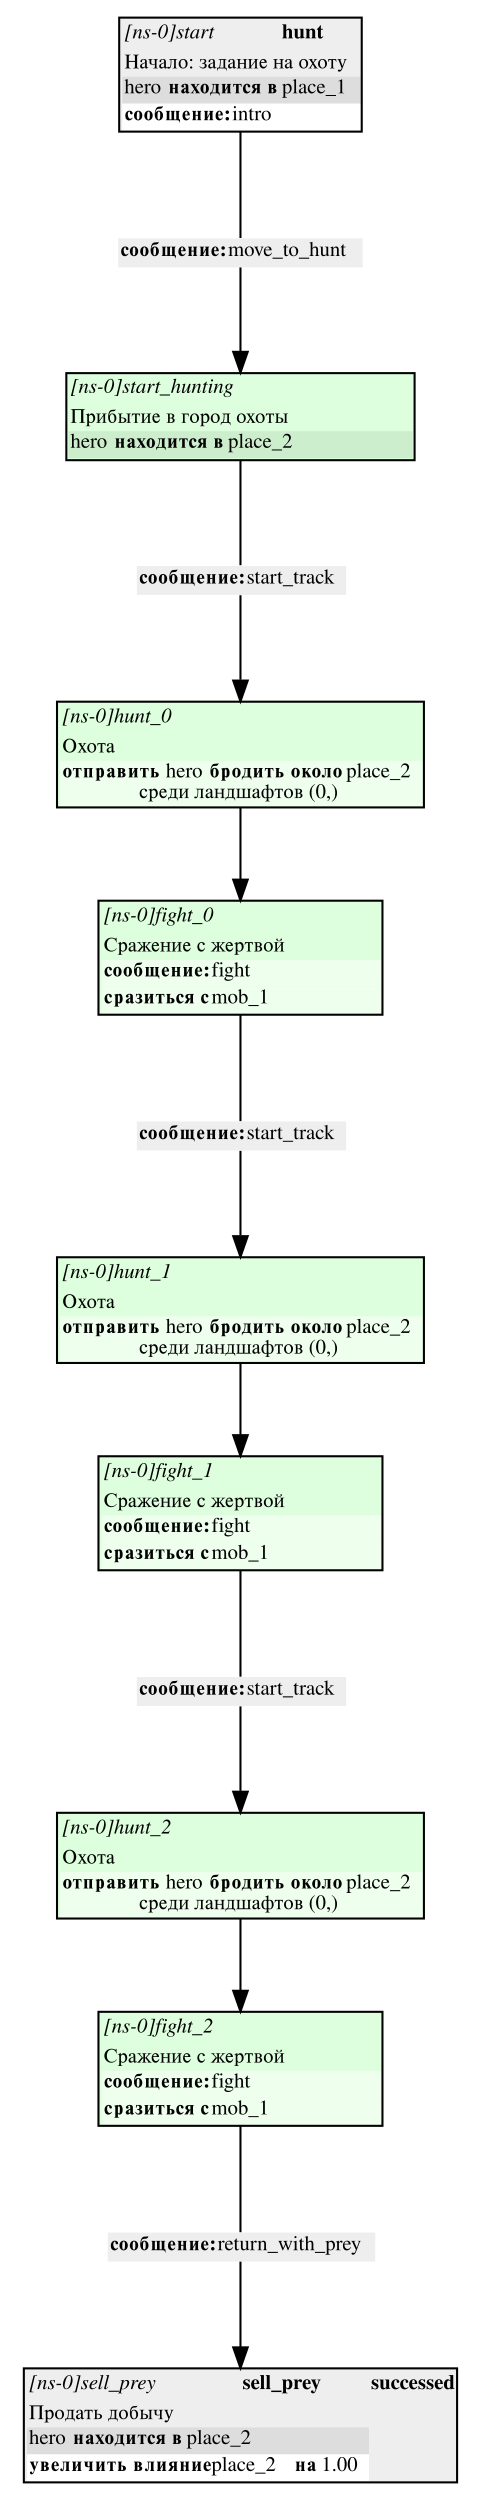
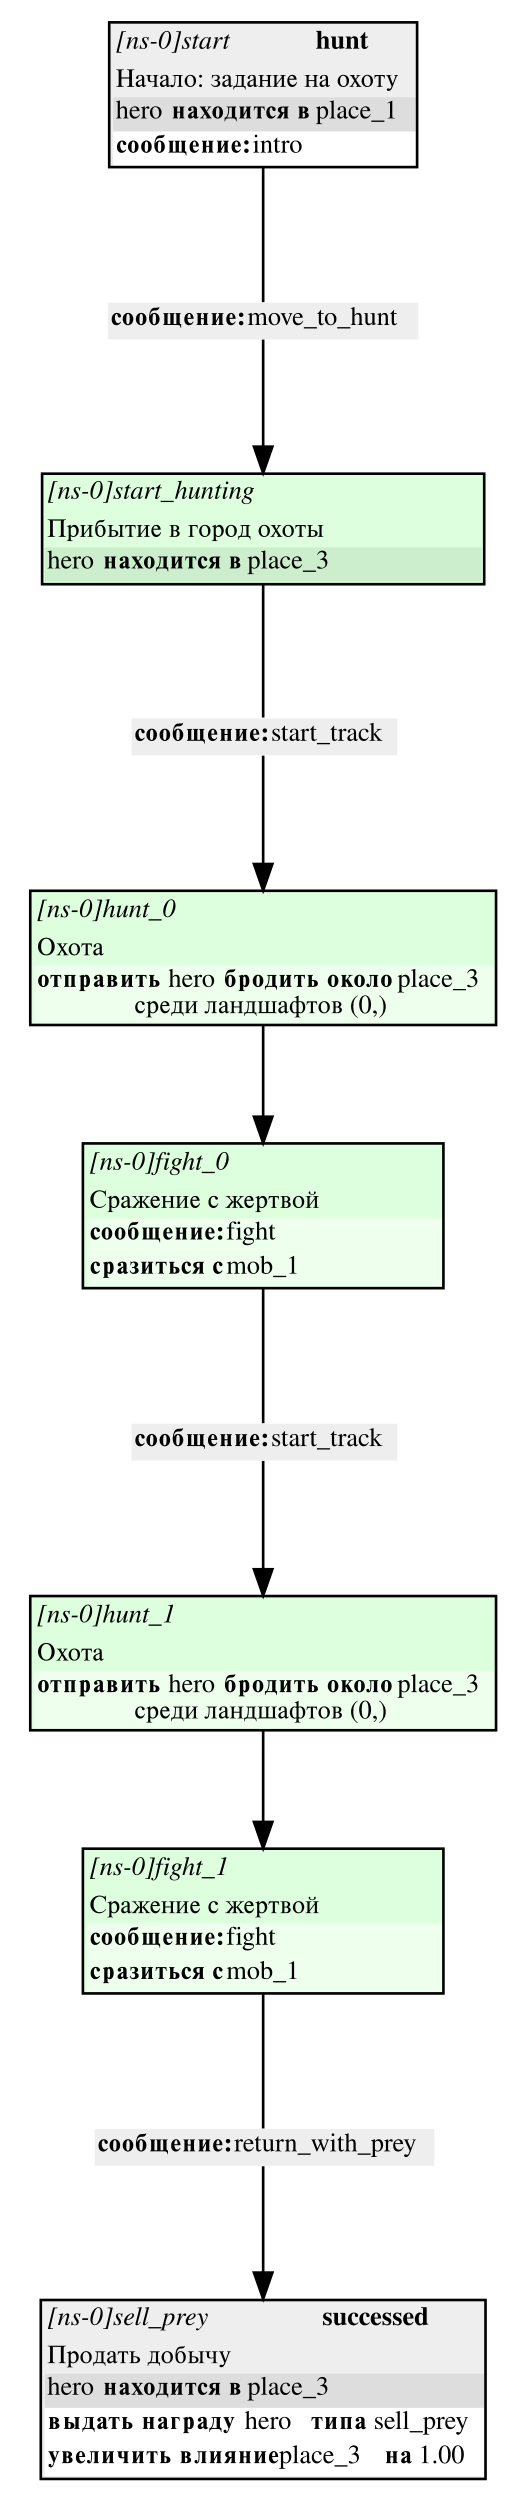
- <svg xmlns="http://www.w3.org/2000/svg" width="232pt" height="1206pt" viewBox="0.00 0.00 232.00 1206.00">
-   <g id="graph0" class="graph" transform="scale(1 1) rotate(0) translate(4 1202)">
-     <polygon fill="white" stroke="white" points="-4,4 -4,-1202 228,-1202 228,4 -4,4" />
+ <svg xmlns="http://www.w3.org/2000/svg" width="200pt" height="950pt" viewBox="0.00 0.00 200.00 950.00">
+   <g id="graph0" class="graph" transform="scale(1 1) rotate(0) translate(4 946)">
+     <polygon fill="white" stroke="white" points="-4,4 -4,-946 196,-946 196,4 -4,4" />
    <g id="node1" class="node">
-       <polygon fill="#eeeeee" stroke="none" points="53.5,-1138.5 53.5,-1193.5 170.5,-1193.5 170.5,-1138.5 53.5,-1138.5" />
-       <text text-anchor="start" x="56" y="-1183.5" font-family="Times,serif" font-style="italic" font-size="10.00">[ns-0]start</text>
-       <text text-anchor="start" x="132" y="-1183.5" font-family="Times,serif" font-weight="bold" font-size="10.00">hunt</text>
-       <text text-anchor="start" x="56" y="-1169" font-family="Times,serif" font-size="10.00">Начало: задание на охоту</text>
-       <polygon fill="#dddddd" stroke="none" points="55,-1152 55,-1165 170,-1165 170,-1152 55,-1152" />
-       <text text-anchor="start" x="56" y="-1157" font-family="Times,serif" font-size="10.00">hero </text>
-       <text text-anchor="start" x="77" y="-1157" font-family="Times,serif" font-weight="bold" font-size="10.00">находится в</text>
-       <text text-anchor="start" x="132" y="-1157" font-family="Times,serif" font-size="10.00"> place_1</text>
-       <polygon fill="#ffffff" stroke="none" points="55,-1139 55,-1152 170,-1152 170,-1139 55,-1139" />
-       <text text-anchor="start" x="56" y="-1144" font-family="Times,serif" font-weight="bold" font-size="10.00">сообщение:</text>
-       <text text-anchor="start" x="108" y="-1144" font-family="Times,serif" font-size="10.00"> intro</text>
-       <polygon fill="none" stroke="black" points="53.5,-1138.5 53.5,-1193.5 170.5,-1193.5 170.5,-1138.5 53.5,-1138.5" />
+       <polygon fill="#eeeeee" stroke="none" points="37.5,-882.5 37.5,-937.5 154.5,-937.5 154.5,-882.5 37.5,-882.5" />
+       <text text-anchor="start" x="40" y="-927.5" font-family="Times,serif" font-style="italic" font-size="10.00">[ns-0]start</text>
+       <text text-anchor="start" x="116" y="-927.5" font-family="Times,serif" font-weight="bold" font-size="10.00">hunt</text>
+       <text text-anchor="start" x="40" y="-913" font-family="Times,serif" font-size="10.00">Начало: задание на охоту</text>
+       <polygon fill="#dddddd" stroke="none" points="39,-896 39,-909 154,-909 154,-896 39,-896" />
+       <text text-anchor="start" x="40" y="-901" font-family="Times,serif" font-size="10.00">hero </text>
+       <text text-anchor="start" x="61" y="-901" font-family="Times,serif" font-weight="bold" font-size="10.00">находится в</text>
+       <text text-anchor="start" x="116" y="-901" font-family="Times,serif" font-size="10.00"> place_1</text>
+       <polygon fill="#ffffff" stroke="none" points="39,-883 39,-896 154,-896 154,-883 39,-883" />
+       <text text-anchor="start" x="40" y="-888" font-family="Times,serif" font-weight="bold" font-size="10.00">сообщение:</text>
+       <text text-anchor="start" x="92" y="-888" font-family="Times,serif" font-size="10.00"> intro</text>
+       <polygon fill="none" stroke="black" points="37.5,-882.5 37.5,-937.5 154.5,-937.5 154.5,-882.5 37.5,-882.5" />
    </g>
-     <g id="node14" class="node">
-       <polygon fill="#eeeeee" stroke="none" points="53,-1073 53,-1087 171,-1087 171,-1073 53,-1073" />
-       <text text-anchor="start" x="54" y="-1078.5" font-family="Times,serif" font-weight="bold" font-size="10.00">сообщение:</text>
-       <text text-anchor="start" x="106" y="-1078.5" font-family="Times,serif" font-size="10.00"> move_to_hunt</text>
+     <g id="node11" class="node">
+       <polygon fill="#eeeeee" stroke="none" points="37,-817 37,-831 155,-831 155,-817 37,-817" />
+       <text text-anchor="start" x="38" y="-822.5" font-family="Times,serif" font-weight="bold" font-size="10.00">сообщение:</text>
+       <text text-anchor="start" x="90" y="-822.5" font-family="Times,serif" font-size="10.00"> move_to_hunt</text>
    </g>
-     <g id="edge12" class="edge">
-       <path fill="none" stroke="black" d="M112,-1138.42C112,-1120.35 112,-1097.85 112,-1087.18" />
+     <g id="edge9" class="edge">
+       <path fill="none" stroke="black" d="M96,-882.422C96,-864.349 96,-841.853 96,-831.177" />
    </g>
    <g id="node2" class="node">
-       <polygon fill="#eeeeee" stroke="none" points="7.5,-4.5 7.5,-59.5 216.5,-59.5 216.5,-4.5 7.5,-4.5" />
-       <text text-anchor="start" x="10" y="-49.5" font-family="Times,serif" font-style="italic" font-size="10.00">[ns-0]sell_prey</text>
-       <text text-anchor="start" x="113" y="-49.5" font-family="Times,serif" font-weight="bold" font-size="10.00">sell_prey</text>
-       <text text-anchor="start" x="175" y="-49.5" font-family="Times,serif" font-weight="bold" font-size="10.00">successed</text>
-       <text text-anchor="start" x="10" y="-35" font-family="Times,serif" font-size="10.00">Продать добычу</text>
-       <polygon fill="#dddddd" stroke="none" points="9,-18 9,-31 174,-31 174,-18 9,-18" />
-       <text text-anchor="start" x="10" y="-23" font-family="Times,serif" font-size="10.00">hero </text>
-       <text text-anchor="start" x="31" y="-23" font-family="Times,serif" font-weight="bold" font-size="10.00">находится в</text>
-       <text text-anchor="start" x="86" y="-23" font-family="Times,serif" font-size="10.00"> place_2</text>
-       <polygon fill="#ffffff" stroke="none" points="9,-5 9,-18 174,-18 174,-5 9,-5" />
-       <text text-anchor="start" x="10" y="-10" font-family="Times,serif" font-weight="bold" font-size="10.00">увеличить влияние </text>
-       <text text-anchor="start" x="98" y="-10" font-family="Times,serif" font-size="10.00">  place_2 </text>
-       <text text-anchor="start" x="138" y="-10" font-family="Times,serif" font-weight="bold" font-size="10.00">на </text>
-       <text text-anchor="start" x="151" y="-10" font-family="Times,serif" font-size="10.00"> 1.00</text>
-       <polygon fill="none" stroke="black" points="7.5,-4.5 7.5,-59.5 216.5,-59.5 216.5,-4.5 7.5,-4.5" />
+       <polygon fill="#eeeeee" stroke="none" points="11.5,-4 11.5,-72 180.5,-72 180.5,-4 11.5,-4" />
+       <text text-anchor="start" x="14" y="-62.5" font-family="Times,serif" font-style="italic" font-size="10.00">[ns-0]sell_prey</text>
+       <text text-anchor="start" x="118.5" y="-62.5" font-family="Times,serif" font-weight="bold" font-size="10.00">successed</text>
+       <text text-anchor="start" x="14" y="-48" font-family="Times,serif" font-size="10.00">Продать добычу</text>
+       <polygon fill="#dddddd" stroke="none" points="13,-31 13,-44 180,-44 180,-31 13,-31" />
+       <text text-anchor="start" x="14" y="-36" font-family="Times,serif" font-size="10.00">hero </text>
+       <text text-anchor="start" x="35" y="-36" font-family="Times,serif" font-weight="bold" font-size="10.00">находится в</text>
+       <text text-anchor="start" x="90" y="-36" font-family="Times,serif" font-size="10.00"> place_3</text>
+       <polygon fill="#ffffff" stroke="none" points="13,-18 13,-31 180,-31 180,-18 13,-18" />
+       <text text-anchor="start" x="14" y="-23" font-family="Times,serif" font-weight="bold" font-size="10.00">выдать награду </text>
+       <text text-anchor="start" x="89" y="-23" font-family="Times,serif" font-size="10.00">  hero </text>
+       <text text-anchor="start" x="114" y="-23" font-family="Times,serif" font-weight="bold" font-size="10.00">типа </text>
+       <text text-anchor="start" x="138" y="-23" font-family="Times,serif" font-size="10.00"> sell_prey</text>
+       <polygon fill="#ffffff" stroke="none" points="13,-5 13,-18 180,-18 180,-5 13,-5" />
+       <text text-anchor="start" x="14" y="-10" font-family="Times,serif" font-weight="bold" font-size="10.00">увеличить влияние </text>
+       <text text-anchor="start" x="102" y="-10" font-family="Times,serif" font-size="10.00">  place_3 </text>
+       <text text-anchor="start" x="142" y="-10" font-family="Times,serif" font-weight="bold" font-size="10.00">на </text>
+       <text text-anchor="start" x="155" y="-10" font-family="Times,serif" font-size="10.00"> 1.00</text>
+       <polygon fill="none" stroke="black" points="11.5,-4 11.5,-72 180.5,-72 180.5,-4 11.5,-4" />
    </g>
    <g id="node3" class="node">
-       <polygon fill="#ddffdd" stroke="none" points="43.5,-712.5 43.5,-767.5 180.5,-767.5 180.5,-712.5 43.5,-712.5" />
-       <text text-anchor="start" x="46" y="-757.5" font-family="Times,serif" font-style="italic" font-size="10.00">[ns-0]fight_0</text>
-       <text text-anchor="start" x="46" y="-743" font-family="Times,serif" font-size="10.00">Сражение с жертвой</text>
-       <polygon fill="#eeffee" stroke="none" points="45,-726 45,-739 180,-739 180,-726 45,-726" />
-       <text text-anchor="start" x="46" y="-731" font-family="Times,serif" font-weight="bold" font-size="10.00">сообщение:</text>
-       <text text-anchor="start" x="98" y="-731" font-family="Times,serif" font-size="10.00"> fight</text>
-       <polygon fill="#eeffee" stroke="none" points="45,-713 45,-726 180,-726 180,-713 45,-713" />
-       <text text-anchor="start" x="46" y="-718" font-family="Times,serif" font-weight="bold" font-size="10.00">сразиться с</text>
-       <text text-anchor="start" x="98" y="-718" font-family="Times,serif" font-size="10.00">  mob_1</text>
-       <polygon fill="none" stroke="black" points="43.5,-712.5 43.5,-767.5 180.5,-767.5 180.5,-712.5 43.5,-712.5" />
+       <polygon fill="#ddffdd" stroke="none" points="27.5,-456.5 27.5,-511.5 164.5,-511.5 164.5,-456.5 27.5,-456.5" />
+       <text text-anchor="start" x="30" y="-501.5" font-family="Times,serif" font-style="italic" font-size="10.00">[ns-0]fight_0</text>
+       <text text-anchor="start" x="30" y="-487" font-family="Times,serif" font-size="10.00">Сражение с жертвой</text>
+       <polygon fill="#eeffee" stroke="none" points="29,-470 29,-483 164,-483 164,-470 29,-470" />
+       <text text-anchor="start" x="30" y="-475" font-family="Times,serif" font-weight="bold" font-size="10.00">сообщение:</text>
+       <text text-anchor="start" x="82" y="-475" font-family="Times,serif" font-size="10.00"> fight</text>
+       <polygon fill="#eeffee" stroke="none" points="29,-457 29,-470 164,-470 164,-457 29,-457" />
+       <text text-anchor="start" x="30" y="-462" font-family="Times,serif" font-weight="bold" font-size="10.00">сразиться с</text>
+       <text text-anchor="start" x="82" y="-462" font-family="Times,serif" font-size="10.00">  mob_1</text>
+       <polygon fill="none" stroke="black" points="27.5,-456.5 27.5,-511.5 164.5,-511.5 164.5,-456.5 27.5,-456.5" />
+     </g>
+     <g id="node8" class="node">
+       <polygon fill="#eeeeee" stroke="none" points="46,-391 46,-405 147,-405 147,-391 46,-391" />
+       <text text-anchor="start" x="47" y="-396.5" font-family="Times,serif" font-weight="bold" font-size="10.00">сообщение:</text>
+       <text text-anchor="start" x="99" y="-396.5" font-family="Times,serif" font-size="10.00"> start_track</text>
+     </g>
+     <g id="edge1" class="edge">
+       <path fill="none" stroke="black" d="M96,-456.422C96,-438.349 96,-415.853 96,-405.177" />
+     </g>
+     <g id="node4" class="node">
+       <polygon fill="#ddffdd" stroke="none" points="27.5,-188.5 27.5,-243.5 164.5,-243.5 164.5,-188.5 27.5,-188.5" />
+       <text text-anchor="start" x="30" y="-233.5" font-family="Times,serif" font-style="italic" font-size="10.00">[ns-0]fight_1</text>
+       <text text-anchor="start" x="30" y="-219" font-family="Times,serif" font-size="10.00">Сражение с жертвой</text>
+       <polygon fill="#eeffee" stroke="none" points="29,-202 29,-215 164,-215 164,-202 29,-202" />
+       <text text-anchor="start" x="30" y="-207" font-family="Times,serif" font-weight="bold" font-size="10.00">сообщение:</text>
+       <text text-anchor="start" x="82" y="-207" font-family="Times,serif" font-size="10.00"> fight</text>
+       <polygon fill="#eeffee" stroke="none" points="29,-189 29,-202 164,-202 164,-189 29,-189" />
+       <text text-anchor="start" x="30" y="-194" font-family="Times,serif" font-weight="bold" font-size="10.00">сразиться с</text>
+       <text text-anchor="start" x="82" y="-194" font-family="Times,serif" font-size="10.00">  mob_1</text>
+       <polygon fill="none" stroke="black" points="27.5,-188.5 27.5,-243.5 164.5,-243.5 164.5,-188.5 27.5,-188.5" />
+     </g>
+     <g id="node9" class="node">
+       <polygon fill="#eeeeee" stroke="none" points="32,-123 32,-137 161,-137 161,-123 32,-123" />
+       <text text-anchor="start" x="33" y="-128.5" font-family="Times,serif" font-weight="bold" font-size="10.00">сообщение:</text>
+       <text text-anchor="start" x="85" y="-128.5" font-family="Times,serif" font-size="10.00"> return_with_prey</text>
+     </g>
+     <g id="edge5" class="edge">
+       <path fill="none" stroke="black" d="M96,-188.422C96,-170.349 96,-147.853 96,-137.177" />
+     </g>
+     <g id="node5" class="node">
+       <polygon fill="#ddffdd" stroke="none" points="7.5,-556.5 7.5,-607.5 184.5,-607.5 184.5,-556.5 7.5,-556.5" />
+       <text text-anchor="start" x="10" y="-597.5" font-family="Times,serif" font-style="italic" font-size="10.00">[ns-0]hunt_0</text>
+       <text text-anchor="start" x="10" y="-583" font-family="Times,serif" font-size="10.00">Охота</text>
+       <polygon fill="#eeffee" stroke="none" points="9,-557 9,-579 184,-579 184,-557 9,-557" />
+       <text text-anchor="start" x="10" y="-571" font-family="Times,serif" font-weight="bold" font-size="10.00">отправить </text>
+       <text text-anchor="start" x="60" y="-571" font-family="Times,serif" font-size="10.00"> hero</text>
+       <text text-anchor="start" x="81" y="-571" font-family="Times,serif" font-weight="bold" font-size="10.00">бродить около</text>
+       <text text-anchor="start" x="147" y="-571" font-family="Times,serif" font-size="10.00"> place_3</text>
+       <text text-anchor="start" x="47" y="-561" font-family="Times,serif" font-size="10.00"> среди ландшафтов (0,)</text>
+       <polygon fill="none" stroke="black" points="7.5,-556.5 7.5,-607.5 184.5,-607.5 184.5,-556.5 7.5,-556.5" />
+     </g>
+     <g id="edge4" class="edge">
+       <path fill="none" stroke="black" d="M96,-556.278C96,-545.814 96,-533.404 96,-521.894" />
+       <polygon fill="black" stroke="black" points="99.5,-521.66 96,-511.66 92.5,-521.66 99.5,-521.66" />
+     </g>
+     <g id="node6" class="node">
+       <polygon fill="#ddffdd" stroke="none" points="7.5,-288.5 7.5,-339.5 184.5,-339.5 184.5,-288.5 7.5,-288.5" />
+       <text text-anchor="start" x="10" y="-329.5" font-family="Times,serif" font-style="italic" font-size="10.00">[ns-0]hunt_1</text>
+       <text text-anchor="start" x="10" y="-315" font-family="Times,serif" font-size="10.00">Охота</text>
+       <polygon fill="#eeffee" stroke="none" points="9,-289 9,-311 184,-311 184,-289 9,-289" />
+       <text text-anchor="start" x="10" y="-303" font-family="Times,serif" font-weight="bold" font-size="10.00">отправить </text>
+       <text text-anchor="start" x="60" y="-303" font-family="Times,serif" font-size="10.00"> hero</text>
+       <text text-anchor="start" x="81" y="-303" font-family="Times,serif" font-weight="bold" font-size="10.00">бродить около</text>
+       <text text-anchor="start" x="147" y="-303" font-family="Times,serif" font-size="10.00"> place_3</text>
+       <text text-anchor="start" x="47" y="-293" font-family="Times,serif" font-size="10.00"> среди ландшафтов (0,)</text>
+       <polygon fill="none" stroke="black" points="7.5,-288.5 7.5,-339.5 184.5,-339.5 184.5,-288.5 7.5,-288.5" />
+     </g>
+     <g id="edge3" class="edge">
+       <path fill="none" stroke="black" d="M96,-288.278C96,-277.814 96,-265.404 96,-253.894" />
+       <polygon fill="black" stroke="black" points="99.5,-253.66 96,-243.66 92.5,-253.66 99.5,-253.66" />
+     </g>
+     <g id="node7" class="node">
+       <polygon fill="#ddffdd" stroke="none" points="12,-724 12,-766 180,-766 180,-724 12,-724" />
+       <text text-anchor="start" x="14" y="-756.5" font-family="Times,serif" font-style="italic" font-size="10.00">[ns-0]start_hunting</text>
+       <text text-anchor="start" x="14" y="-742" font-family="Times,serif" font-size="10.00">Прибытие в город охоты</text>
+       <polygon fill="#cceecc" stroke="none" points="13,-725 13,-738 179,-738 179,-725 13,-725" />
+       <text text-anchor="start" x="14" y="-730" font-family="Times,serif" font-size="10.00">hero </text>
+       <text text-anchor="start" x="35" y="-730" font-family="Times,serif" font-weight="bold" font-size="10.00">находится в</text>
+       <text text-anchor="start" x="90" y="-730" font-family="Times,serif" font-size="10.00"> place_3</text>
+       <polygon fill="none" stroke="black" points="12,-724 12,-766 180,-766 180,-724 12,-724" />
    </g>
    <g id="node10" class="node">
-       <polygon fill="#eeeeee" stroke="none" points="62,-647 62,-661 163,-661 163,-647 62,-647" />
-       <text text-anchor="start" x="63" y="-652.5" font-family="Times,serif" font-weight="bold" font-size="10.00">сообщение:</text>
-       <text text-anchor="start" x="115" y="-652.5" font-family="Times,serif" font-size="10.00"> start_track</text>
+       <polygon fill="#eeeeee" stroke="none" points="46,-659 46,-673 147,-673 147,-659 46,-659" />
+       <text text-anchor="start" x="47" y="-664.5" font-family="Times,serif" font-weight="bold" font-size="10.00">сообщение:</text>
+       <text text-anchor="start" x="99" y="-664.5" font-family="Times,serif" font-size="10.00"> start_track</text>
    </g>
-     <g id="edge1" class="edge">
-       <path fill="none" stroke="black" d="M112,-712.422C112,-694.349 112,-671.853 112,-661.177" />
+     <g id="edge7" class="edge">
+       <path fill="none" stroke="black" d="M96,-723.769C96,-707.015 96,-684.253 96,-673.342" />
    </g>
-     <g id="node4" class="node">
-       <polygon fill="#ddffdd" stroke="none" points="43.5,-444.5 43.5,-499.5 180.5,-499.5 180.5,-444.5 43.5,-444.5" />
-       <text text-anchor="start" x="46" y="-489.5" font-family="Times,serif" font-style="italic" font-size="10.00">[ns-0]fight_1</text>
-       <text text-anchor="start" x="46" y="-475" font-family="Times,serif" font-size="10.00">Сражение с жертвой</text>
-       <polygon fill="#eeffee" stroke="none" points="45,-458 45,-471 180,-471 180,-458 45,-458" />
-       <text text-anchor="start" x="46" y="-463" font-family="Times,serif" font-weight="bold" font-size="10.00">сообщение:</text>
-       <text text-anchor="start" x="98" y="-463" font-family="Times,serif" font-size="10.00"> fight</text>
-       <polygon fill="#eeffee" stroke="none" points="45,-445 45,-458 180,-458 180,-445 45,-445" />
-       <text text-anchor="start" x="46" y="-450" font-family="Times,serif" font-weight="bold" font-size="10.00">сразиться с</text>
-       <text text-anchor="start" x="98" y="-450" font-family="Times,serif" font-size="10.00">  mob_1</text>
-       <polygon fill="none" stroke="black" points="43.5,-444.5 43.5,-499.5 180.5,-499.5 180.5,-444.5 43.5,-444.5" />
+     <g id="edge2" class="edge">
+       <path fill="none" stroke="black" d="M96,-390.837C96,-382.121 96,-365.531 96,-350.086" />
+       <polygon fill="black" stroke="black" points="99.5,-349.686 96,-339.686 92.5,-349.686 99.5,-349.686" />
    </g>
-     <g id="node11" class="node">
-       <polygon fill="#eeeeee" stroke="none" points="62,-379 62,-393 163,-393 163,-379 62,-379" />
-       <text text-anchor="start" x="63" y="-384.5" font-family="Times,serif" font-weight="bold" font-size="10.00">сообщение:</text>
-       <text text-anchor="start" x="115" y="-384.5" font-family="Times,serif" font-size="10.00"> start_track</text>
-     </g>
-     <g id="edge4" class="edge">
-       <path fill="none" stroke="black" d="M112,-444.422C112,-426.349 112,-403.853 112,-393.177" />
-     </g>
-     <g id="node5" class="node">
-       <polygon fill="#ddffdd" stroke="none" points="43.5,-176.5 43.5,-231.5 180.5,-231.5 180.5,-176.5 43.5,-176.5" />
-       <text text-anchor="start" x="46" y="-221.5" font-family="Times,serif" font-style="italic" font-size="10.00">[ns-0]fight_2</text>
-       <text text-anchor="start" x="46" y="-207" font-family="Times,serif" font-size="10.00">Сражение с жертвой</text>
-       <polygon fill="#eeffee" stroke="none" points="45,-190 45,-203 180,-203 180,-190 45,-190" />
-       <text text-anchor="start" x="46" y="-195" font-family="Times,serif" font-weight="bold" font-size="10.00">сообщение:</text>
-       <text text-anchor="start" x="98" y="-195" font-family="Times,serif" font-size="10.00"> fight</text>
-       <polygon fill="#eeffee" stroke="none" points="45,-177 45,-190 180,-190 180,-177 45,-177" />
-       <text text-anchor="start" x="46" y="-182" font-family="Times,serif" font-weight="bold" font-size="10.00">сразиться с</text>
-       <text text-anchor="start" x="98" y="-182" font-family="Times,serif" font-size="10.00">  mob_1</text>
-       <polygon fill="none" stroke="black" points="43.5,-176.5 43.5,-231.5 180.5,-231.5 180.5,-176.5 43.5,-176.5" />
-     </g>
-     <g id="node12" class="node">
-       <polygon fill="#eeeeee" stroke="none" points="48,-111 48,-125 177,-125 177,-111 48,-111" />
-       <text text-anchor="start" x="49" y="-116.5" font-family="Times,serif" font-weight="bold" font-size="10.00">сообщение:</text>
-       <text text-anchor="start" x="101" y="-116.5" font-family="Times,serif" font-size="10.00"> return_with_prey</text>
+     <g id="edge6" class="edge">
+       <path fill="none" stroke="black" d="M96,-122.814C96,-114.344 96,-98.386 96,-82.649" />
+       <polygon fill="black" stroke="black" points="99.5,-82.421 96,-72.421 92.5,-82.421 99.5,-82.421" />
    </g>
    <g id="edge8" class="edge">
-       <path fill="none" stroke="black" d="M112,-176.422C112,-158.349 112,-135.853 112,-125.177" />
-     </g>
-     <g id="node6" class="node">
-       <polygon fill="#ddffdd" stroke="none" points="23.5,-812.5 23.5,-863.5 200.5,-863.5 200.5,-812.5 23.5,-812.5" />
-       <text text-anchor="start" x="26" y="-853.5" font-family="Times,serif" font-style="italic" font-size="10.00">[ns-0]hunt_0</text>
-       <text text-anchor="start" x="26" y="-839" font-family="Times,serif" font-size="10.00">Охота</text>
-       <polygon fill="#eeffee" stroke="none" points="25,-813 25,-835 200,-835 200,-813 25,-813" />
-       <text text-anchor="start" x="26" y="-827" font-family="Times,serif" font-weight="bold" font-size="10.00">отправить </text>
-       <text text-anchor="start" x="76" y="-827" font-family="Times,serif" font-size="10.00"> hero</text>
-       <text text-anchor="start" x="97" y="-827" font-family="Times,serif" font-weight="bold" font-size="10.00">бродить около</text>
-       <text text-anchor="start" x="163" y="-827" font-family="Times,serif" font-size="10.00"> place_2</text>
-       <text text-anchor="start" x="63" y="-817" font-family="Times,serif" font-size="10.00"> среди ландшафтов (0,)</text>
-       <polygon fill="none" stroke="black" points="23.5,-812.5 23.5,-863.5 200.5,-863.5 200.5,-812.5 23.5,-812.5" />
-     </g>
-     <g id="edge7" class="edge">
-       <path fill="none" stroke="black" d="M112,-812.278C112,-801.814 112,-789.404 112,-777.894" />
-       <polygon fill="black" stroke="black" points="115.5,-777.66 112,-767.66 108.5,-777.66 115.5,-777.66" />
-     </g>
-     <g id="node7" class="node">
-       <polygon fill="#ddffdd" stroke="none" points="23.5,-544.5 23.5,-595.5 200.5,-595.5 200.5,-544.5 23.5,-544.5" />
-       <text text-anchor="start" x="26" y="-585.5" font-family="Times,serif" font-style="italic" font-size="10.00">[ns-0]hunt_1</text>
-       <text text-anchor="start" x="26" y="-571" font-family="Times,serif" font-size="10.00">Охота</text>
-       <polygon fill="#eeffee" stroke="none" points="25,-545 25,-567 200,-567 200,-545 25,-545" />
-       <text text-anchor="start" x="26" y="-559" font-family="Times,serif" font-weight="bold" font-size="10.00">отправить </text>
-       <text text-anchor="start" x="76" y="-559" font-family="Times,serif" font-size="10.00"> hero</text>
-       <text text-anchor="start" x="97" y="-559" font-family="Times,serif" font-weight="bold" font-size="10.00">бродить около</text>
-       <text text-anchor="start" x="163" y="-559" font-family="Times,serif" font-size="10.00"> place_2</text>
-       <text text-anchor="start" x="63" y="-549" font-family="Times,serif" font-size="10.00"> среди ландшафтов (0,)</text>
-       <polygon fill="none" stroke="black" points="23.5,-544.5 23.5,-595.5 200.5,-595.5 200.5,-544.5 23.5,-544.5" />
-     </g>
-     <g id="edge3" class="edge">
-       <path fill="none" stroke="black" d="M112,-544.278C112,-533.814 112,-521.404 112,-509.894" />
-       <polygon fill="black" stroke="black" points="115.5,-509.66 112,-499.66 108.5,-509.66 115.5,-509.66" />
-     </g>
-     <g id="node8" class="node">
-       <polygon fill="#ddffdd" stroke="none" points="23.5,-276.5 23.5,-327.5 200.5,-327.5 200.5,-276.5 23.5,-276.5" />
-       <text text-anchor="start" x="26" y="-317.5" font-family="Times,serif" font-style="italic" font-size="10.00">[ns-0]hunt_2</text>
-       <text text-anchor="start" x="26" y="-303" font-family="Times,serif" font-size="10.00">Охота</text>
-       <polygon fill="#eeffee" stroke="none" points="25,-277 25,-299 200,-299 200,-277 25,-277" />
-       <text text-anchor="start" x="26" y="-291" font-family="Times,serif" font-weight="bold" font-size="10.00">отправить </text>
-       <text text-anchor="start" x="76" y="-291" font-family="Times,serif" font-size="10.00"> hero</text>
-       <text text-anchor="start" x="97" y="-291" font-family="Times,serif" font-weight="bold" font-size="10.00">бродить около</text>
-       <text text-anchor="start" x="163" y="-291" font-family="Times,serif" font-size="10.00"> place_2</text>
-       <text text-anchor="start" x="63" y="-281" font-family="Times,serif" font-size="10.00"> среди ландшафтов (0,)</text>
-       <polygon fill="none" stroke="black" points="23.5,-276.5 23.5,-327.5 200.5,-327.5 200.5,-276.5 23.5,-276.5" />
-     </g>
-     <g id="edge6" class="edge">
-       <path fill="none" stroke="black" d="M112,-276.278C112,-265.814 112,-253.404 112,-241.894" />
-       <polygon fill="black" stroke="black" points="115.5,-241.66 112,-231.66 108.5,-241.66 115.5,-241.66" />
-     </g>
-     <g id="node9" class="node">
-       <polygon fill="#ddffdd" stroke="none" points="28,-980 28,-1022 196,-1022 196,-980 28,-980" />
-       <text text-anchor="start" x="30" y="-1012.5" font-family="Times,serif" font-style="italic" font-size="10.00">[ns-0]start_hunting</text>
-       <text text-anchor="start" x="30" y="-998" font-family="Times,serif" font-size="10.00">Прибытие в город охоты</text>
-       <polygon fill="#cceecc" stroke="none" points="29,-981 29,-994 195,-994 195,-981 29,-981" />
-       <text text-anchor="start" x="30" y="-986" font-family="Times,serif" font-size="10.00">hero </text>
-       <text text-anchor="start" x="51" y="-986" font-family="Times,serif" font-weight="bold" font-size="10.00">находится в</text>
-       <text text-anchor="start" x="106" y="-986" font-family="Times,serif" font-size="10.00"> place_2</text>
-       <polygon fill="none" stroke="black" points="28,-980 28,-1022 196,-1022 196,-980 28,-980" />
-     </g>
-     <g id="node13" class="node">
-       <polygon fill="#eeeeee" stroke="none" points="62,-915 62,-929 163,-929 163,-915 62,-915" />
-       <text text-anchor="start" x="63" y="-920.5" font-family="Times,serif" font-weight="bold" font-size="10.00">сообщение:</text>
-       <text text-anchor="start" x="115" y="-920.5" font-family="Times,serif" font-size="10.00"> start_track</text>
+       <path fill="none" stroke="black" d="M96,-658.837C96,-650.121 96,-633.531 96,-618.086" />
+       <polygon fill="black" stroke="black" points="99.5,-617.686 96,-607.686 92.5,-617.686 99.5,-617.686" />
    </g>
    <g id="edge10" class="edge">
-       <path fill="none" stroke="black" d="M112,-979.769C112,-963.015 112,-940.253 112,-929.342" />
-     </g>
-     <g id="edge2" class="edge">
-       <path fill="none" stroke="black" d="M112,-646.837C112,-638.121 112,-621.531 112,-606.086" />
-       <polygon fill="black" stroke="black" points="115.5,-605.686 112,-595.686 108.5,-605.686 115.5,-605.686" />
-     </g>
-     <g id="edge5" class="edge">
-       <path fill="none" stroke="black" d="M112,-378.837C112,-370.121 112,-353.531 112,-338.086" />
-       <polygon fill="black" stroke="black" points="115.5,-337.686 112,-327.686 108.5,-337.686 115.5,-337.686" />
-     </g>
-     <g id="edge9" class="edge">
-       <path fill="none" stroke="black" d="M112,-110.959C112,-102.257 112,-85.504 112,-69.752" />
-       <polygon fill="black" stroke="black" points="115.5,-69.639 112,-59.639 108.5,-69.639 115.5,-69.639" />
-     </g>
-     <g id="edge11" class="edge">
-       <path fill="none" stroke="black" d="M112,-914.837C112,-906.121 112,-889.531 112,-874.086" />
-       <polygon fill="black" stroke="black" points="115.5,-873.686 112,-863.686 108.5,-873.686 115.5,-873.686" />
-     </g>
-     <g id="edge13" class="edge">
-       <path fill="none" stroke="black" d="M112,-1072.96C112,-1064.2 112,-1047.38 112,-1032.31" />
-       <polygon fill="black" stroke="black" points="115.5,-1032.28 112,-1022.28 108.5,-1032.28 115.5,-1032.28" />
+       <path fill="none" stroke="black" d="M96,-816.958C96,-808.201 96,-791.379 96,-776.312" />
+       <polygon fill="black" stroke="black" points="99.5,-776.281 96,-766.281 92.5,-776.281 99.5,-776.281" />
    </g>
  </g>
</svg>
